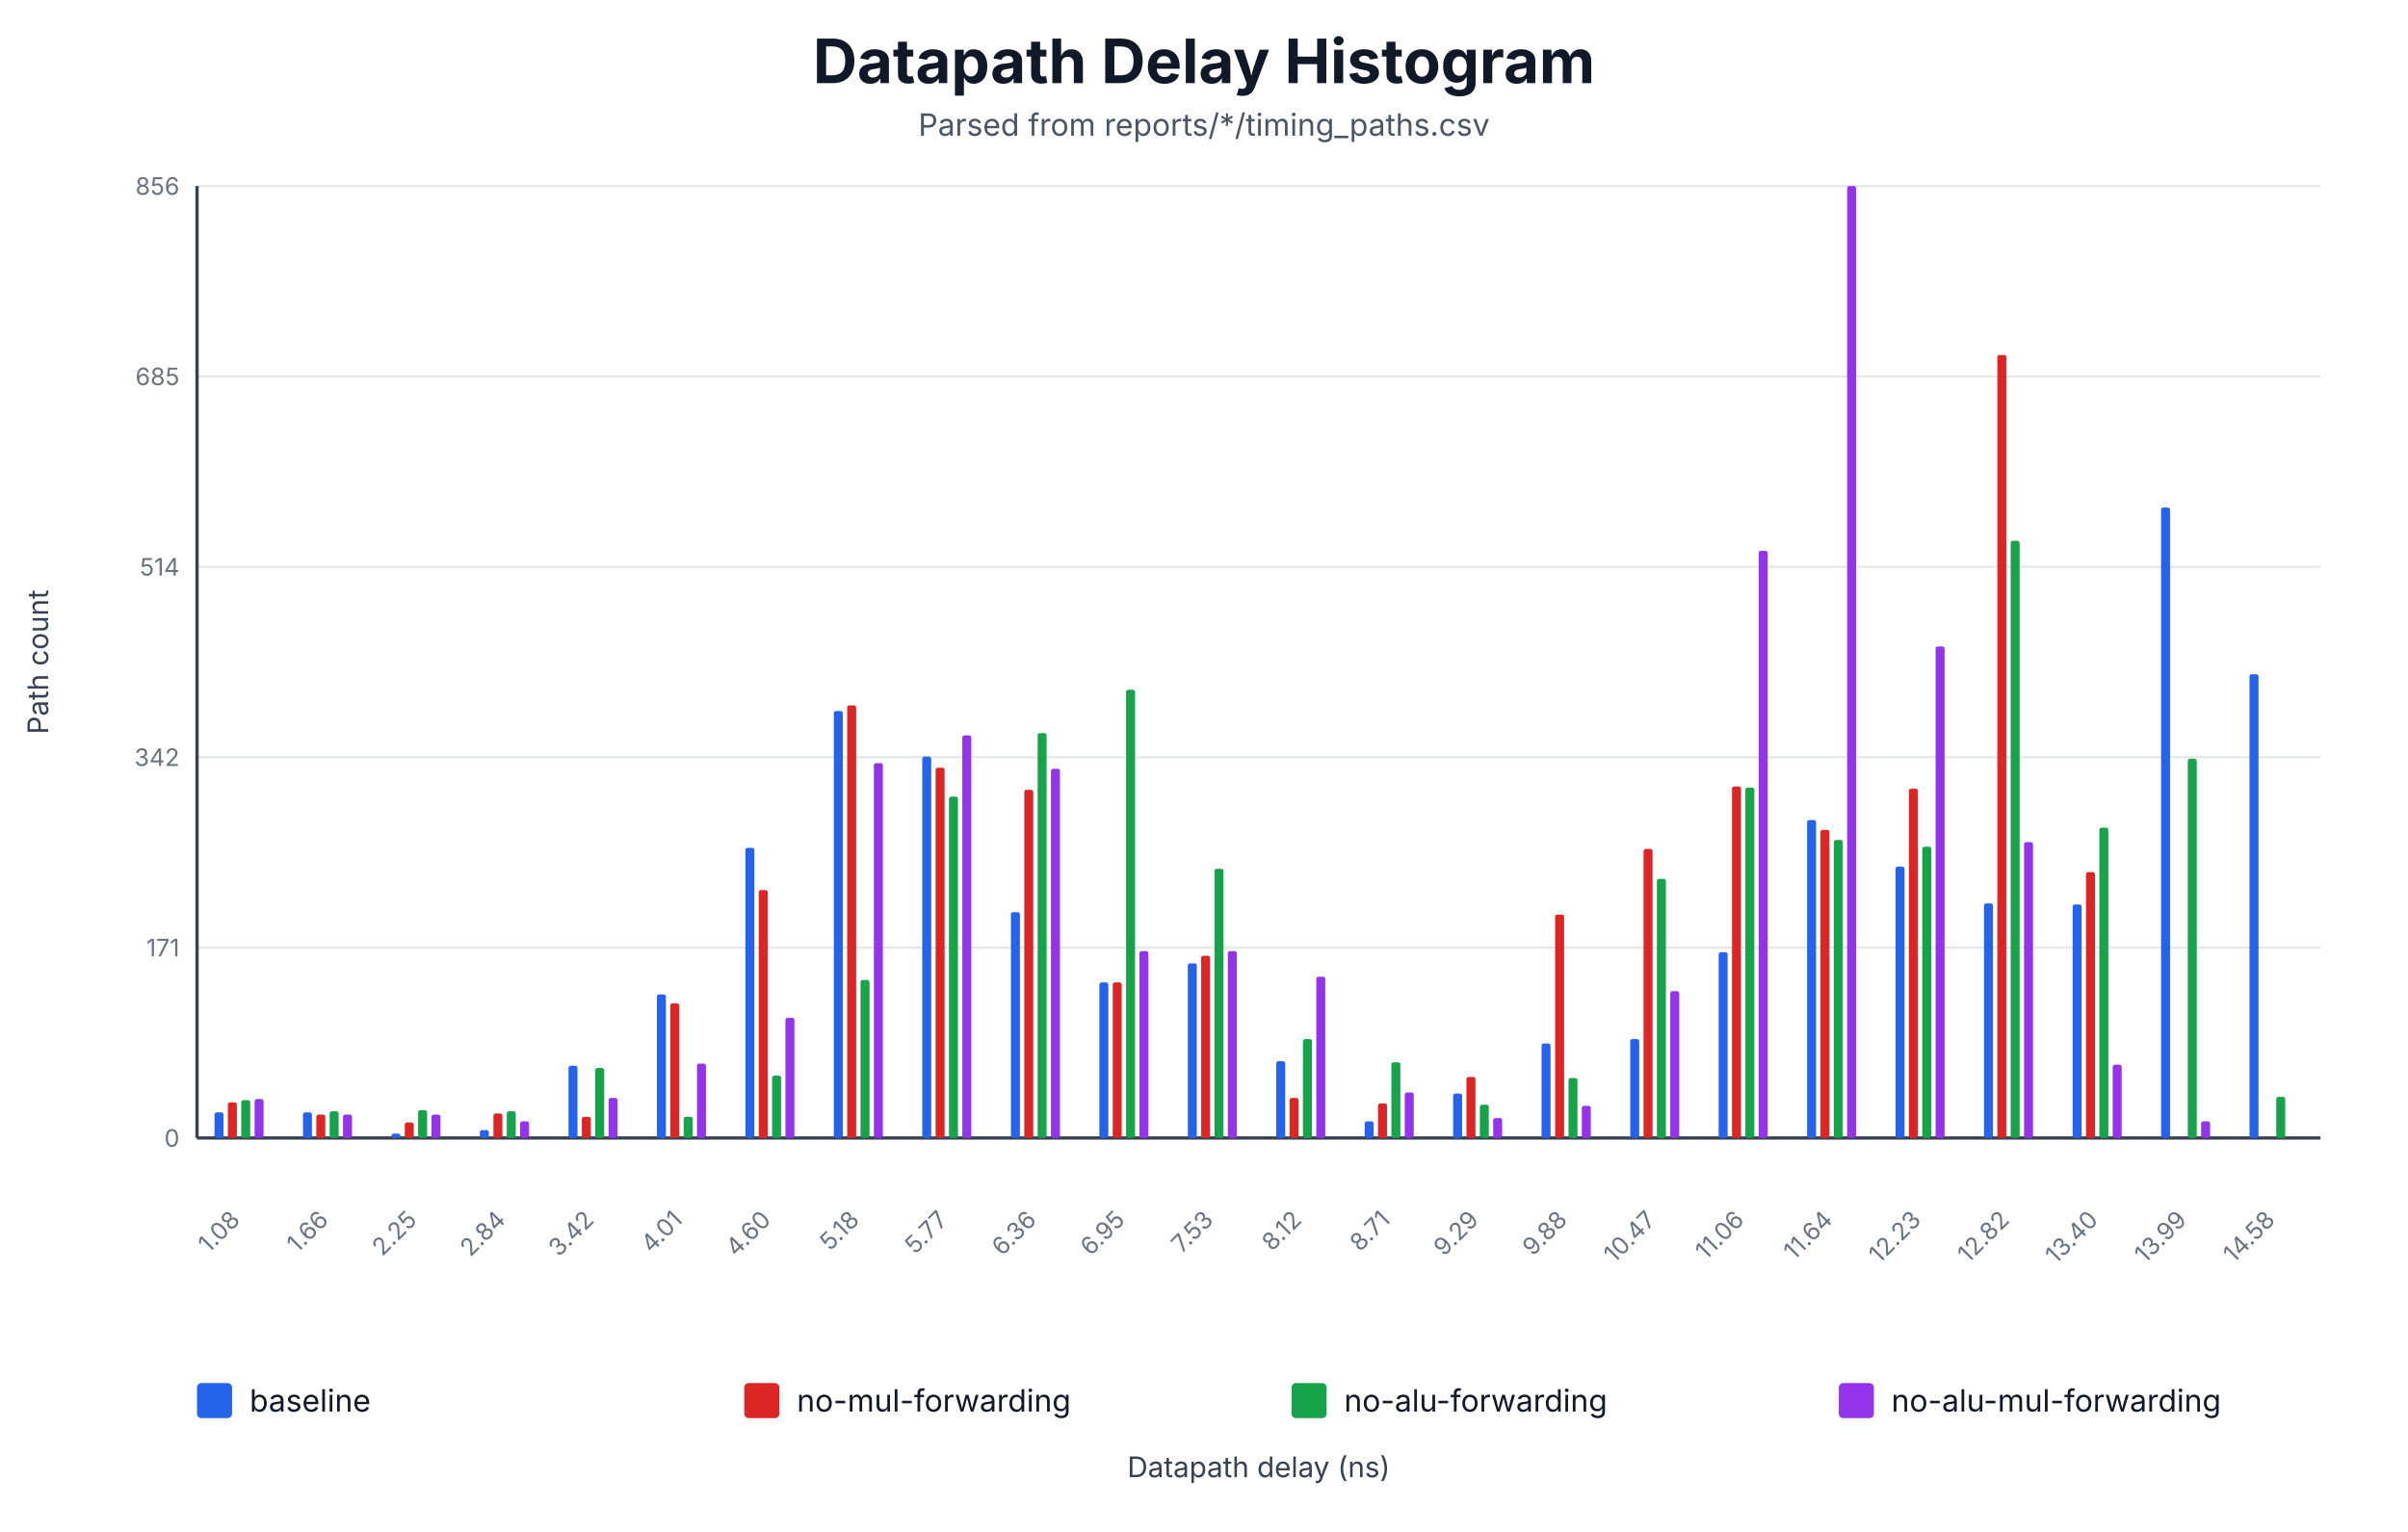
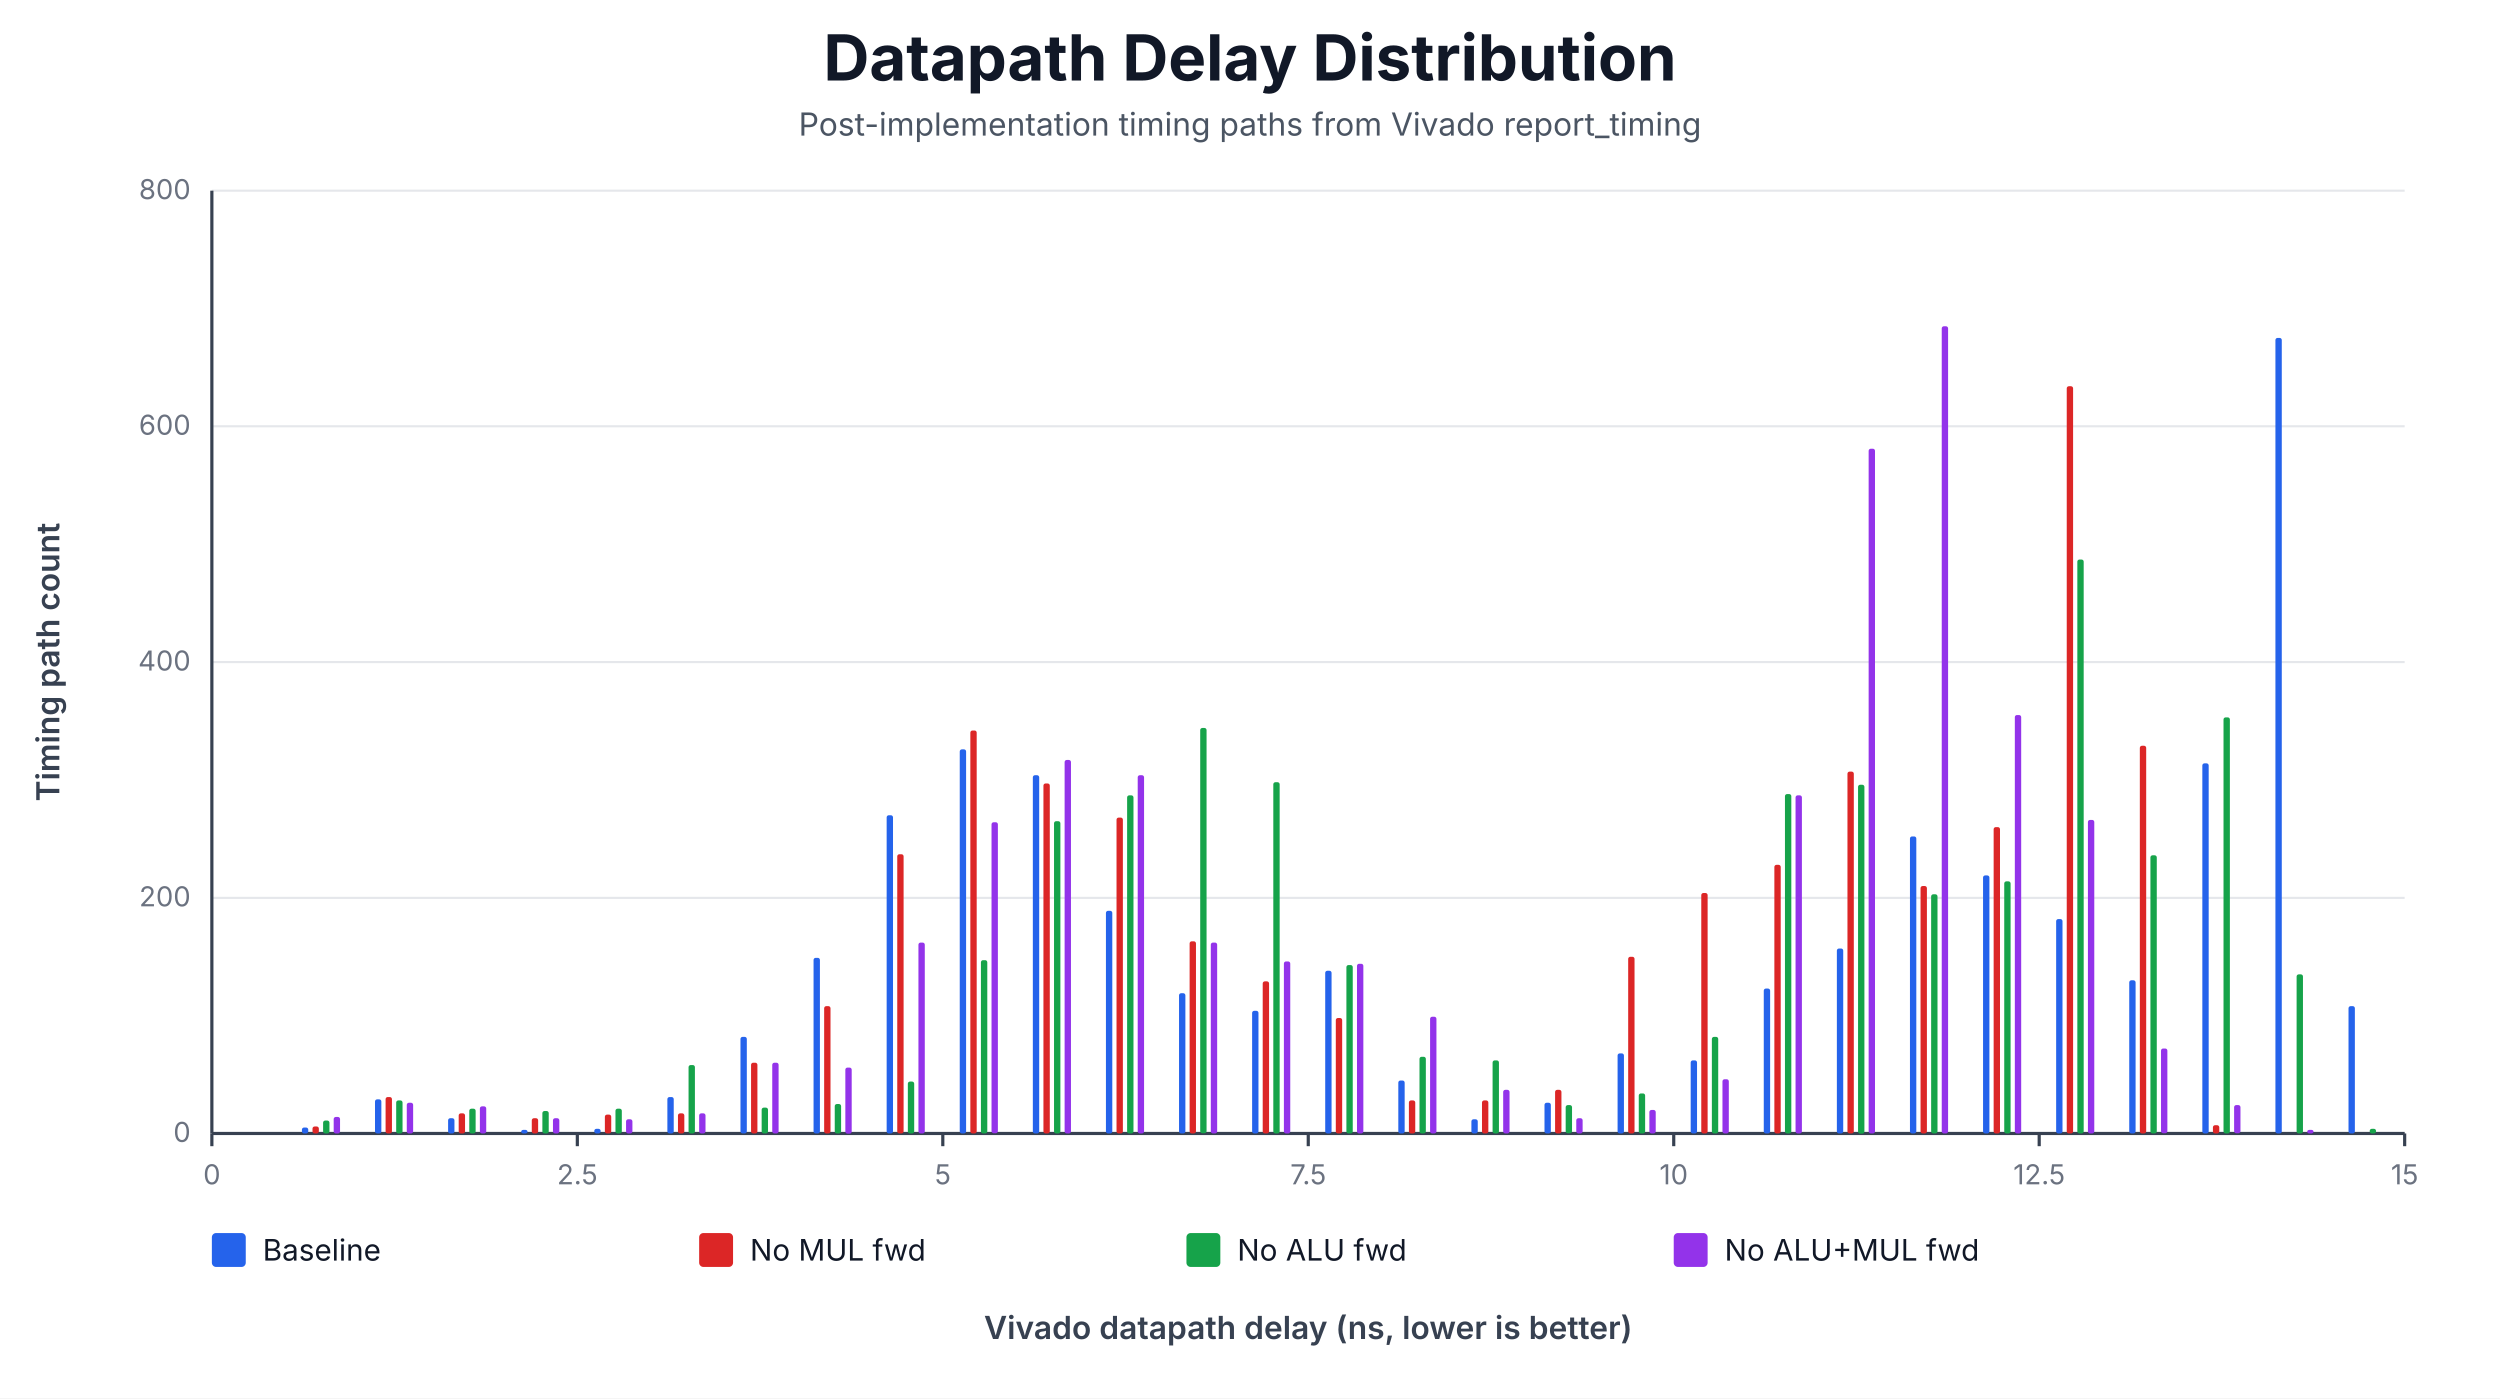
- <svg xmlns="http://www.w3.org/2000/svg" width="1100" height="700" viewBox="0 0 1100 700">
+ <svg xmlns="http://www.w3.org/2000/svg" width="1180" height="660" viewBox="0 0 1180 660">
  <rect width="100%" height="100%" fill="#ffffff" />
-   <style>text{font-family:Inter,Arial,sans-serif;fill:#111827}.title{font-size:28px;font-weight:700}.subtitle{font-size:14px;fill:#4b5563}.axis{font-size:13px;fill:#374151}.tick{font-size:11px;fill:#6b7280}.grid{stroke:#e5e7eb}.axisline{stroke:#374151;stroke-width:1.5}.legend{font-size:14px}</style>
-   <text class="title" x="550.0" y="38" text-anchor="middle">Datapath Delay Histogram</text>
-   <text class="subtitle" x="550.0" y="62" text-anchor="middle">Parsed from reports/*/timing_paths.csv</text>
-   <line class="grid" x1="90" y1="520.0" x2="1060" y2="520.0" />
-   <text class="tick" x="82" y="524.0" text-anchor="end">0</text>
-   <line class="grid" x1="90" y1="433.0" x2="1060" y2="433.0" />
-   <text class="tick" x="82" y="437.0" text-anchor="end">171</text>
-   <line class="grid" x1="90" y1="346.0" x2="1060" y2="346.0" />
-   <text class="tick" x="82" y="350.0" text-anchor="end">342</text>
-   <line class="grid" x1="90" y1="259.0" x2="1060" y2="259.0" />
-   <text class="tick" x="82" y="263.0" text-anchor="end">514</text>
-   <line class="grid" x1="90" y1="172.0" x2="1060" y2="172.0" />
-   <text class="tick" x="82" y="176.0" text-anchor="end">685</text>
-   <line class="grid" x1="90" y1="85.0" x2="1060" y2="85.0" />
-   <text class="tick" x="82" y="89.0" text-anchor="end">856</text>
-   <line class="axisline" x1="90" y1="85" x2="90" y2="520" />
-   <line class="axisline" x1="90" y1="520" x2="1060" y2="520" />
-   <text class="axis" x="22" y="302.5" transform="rotate(-90 22 302.5)" text-anchor="middle">Path count</text>
-   <text class="axis" x="575.0" y="675" text-anchor="middle">Datapath delay (ns)</text>
-   <text class="tick" x="110.2" y="558.0" text-anchor="end" transform="rotate(-45 110.2 558.0)">1.08</text>
-   <rect x="98.0" y="508.3" width="4.1" height="11.7" fill="#2563eb" rx="1" />
-   <rect x="104.1" y="503.7" width="4.1" height="16.3" fill="#dc2626" rx="1" />
-   <rect x="110.2" y="502.7" width="4.1" height="17.3" fill="#16a34a" rx="1" />
-   <rect x="116.3" y="502.2" width="4.1" height="17.8" fill="#9333ea" rx="1" />
-   <text class="tick" x="150.6" y="558.0" text-anchor="end" transform="rotate(-45 150.6 558.0)">1.66</text>
-   <rect x="138.4" y="508.3" width="4.1" height="11.7" fill="#2563eb" rx="1" />
-   <rect x="144.5" y="509.3" width="4.1" height="10.7" fill="#dc2626" rx="1" />
-   <rect x="150.6" y="507.8" width="4.1" height="12.2" fill="#16a34a" rx="1" />
-   <rect x="156.7" y="509.3" width="4.1" height="10.7" fill="#9333ea" rx="1" />
-   <text class="tick" x="191.0" y="558.0" text-anchor="end" transform="rotate(-45 191.0 558.0)">2.25</text>
-   <rect x="178.8" y="518.0" width="4.1" height="2.0" fill="#2563eb" rx="1" />
-   <rect x="184.9" y="512.9" width="4.1" height="7.1" fill="#dc2626" rx="1" />
-   <rect x="191.0" y="507.3" width="4.1" height="12.7" fill="#16a34a" rx="1" />
-   <rect x="197.1" y="509.3" width="4.1" height="10.7" fill="#9333ea" rx="1" />
-   <text class="tick" x="231.5" y="558.0" text-anchor="end" transform="rotate(-45 231.5 558.0)">2.84</text>
-   <rect x="219.2" y="516.4" width="4.1" height="3.6" fill="#2563eb" rx="1" />
-   <rect x="225.4" y="508.8" width="4.1" height="11.2" fill="#dc2626" rx="1" />
-   <rect x="231.5" y="507.8" width="4.1" height="12.2" fill="#16a34a" rx="1" />
-   <rect x="237.6" y="512.4" width="4.1" height="7.6" fill="#9333ea" rx="1" />
-   <text class="tick" x="271.9" y="558.0" text-anchor="end" transform="rotate(-45 271.9 558.0)">3.42</text>
-   <rect x="259.7" y="487.0" width="4.1" height="33.0" fill="#2563eb" rx="1" />
-   <rect x="265.8" y="510.3" width="4.1" height="9.7" fill="#dc2626" rx="1" />
-   <rect x="271.9" y="488.0" width="4.1" height="32.0" fill="#16a34a" rx="1" />
-   <rect x="278.0" y="501.7" width="4.1" height="18.3" fill="#9333ea" rx="1" />
-   <text class="tick" x="312.3" y="558.0" text-anchor="end" transform="rotate(-45 312.3 558.0)">4.01</text>
-   <rect x="300.1" y="454.4" width="4.1" height="65.6" fill="#2563eb" rx="1" />
-   <rect x="306.2" y="458.5" width="4.1" height="61.5" fill="#dc2626" rx="1" />
-   <rect x="312.3" y="510.3" width="4.1" height="9.7" fill="#16a34a" rx="1" />
-   <rect x="318.4" y="486.0" width="4.1" height="34.0" fill="#9333ea" rx="1" />
-   <text class="tick" x="352.7" y="558.0" text-anchor="end" transform="rotate(-45 352.7 558.0)">4.60</text>
-   <rect x="340.5" y="387.4" width="4.1" height="132.6" fill="#2563eb" rx="1" />
-   <rect x="346.6" y="406.7" width="4.1" height="113.3" fill="#dc2626" rx="1" />
-   <rect x="352.7" y="491.5" width="4.1" height="28.5" fill="#16a34a" rx="1" />
-   <rect x="358.8" y="465.1" width="4.1" height="54.9" fill="#9333ea" rx="1" />
-   <text class="tick" x="393.1" y="558.0" text-anchor="end" transform="rotate(-45 393.1 558.0)">5.18</text>
-   <rect x="380.9" y="324.9" width="4.1" height="195.1" fill="#2563eb" rx="1" />
-   <rect x="387.0" y="322.3" width="4.1" height="197.7" fill="#dc2626" rx="1" />
-   <rect x="393.1" y="447.8" width="4.1" height="72.2" fill="#16a34a" rx="1" />
-   <rect x="399.2" y="348.7" width="4.1" height="171.3" fill="#9333ea" rx="1" />
-   <text class="tick" x="433.5" y="558.0" text-anchor="end" transform="rotate(-45 433.5 558.0)">5.77</text>
-   <rect x="421.3" y="345.7" width="4.1" height="174.3" fill="#2563eb" rx="1" />
-   <rect x="427.4" y="350.8" width="4.1" height="169.2" fill="#dc2626" rx="1" />
-   <rect x="433.5" y="364.0" width="4.1" height="156.0" fill="#16a34a" rx="1" />
-   <rect x="439.6" y="336.0" width="4.1" height="184.0" fill="#9333ea" rx="1" />
-   <text class="tick" x="474.0" y="558.0" text-anchor="end" transform="rotate(-45 474.0 558.0)">6.36</text>
-   <rect x="461.8" y="416.8" width="4.1" height="103.2" fill="#2563eb" rx="1" />
-   <rect x="467.9" y="360.9" width="4.1" height="159.1" fill="#dc2626" rx="1" />
-   <rect x="474.0" y="335.0" width="4.1" height="185.0" fill="#16a34a" rx="1" />
-   <rect x="480.1" y="351.3" width="4.1" height="168.7" fill="#9333ea" rx="1" />
-   <text class="tick" x="514.4" y="558.0" text-anchor="end" transform="rotate(-45 514.4 558.0)">6.95</text>
-   <rect x="502.2" y="448.9" width="4.1" height="71.1" fill="#2563eb" rx="1" />
-   <rect x="508.3" y="448.9" width="4.1" height="71.1" fill="#dc2626" rx="1" />
-   <rect x="514.4" y="315.2" width="4.1" height="204.8" fill="#16a34a" rx="1" />
-   <rect x="520.5" y="434.6" width="4.1" height="85.4" fill="#9333ea" rx="1" />
-   <text class="tick" x="554.8" y="558.0" text-anchor="end" transform="rotate(-45 554.8 558.0)">7.53</text>
-   <rect x="542.6" y="440.2" width="4.1" height="79.8" fill="#2563eb" rx="1" />
-   <rect x="548.7" y="436.7" width="4.1" height="83.3" fill="#dc2626" rx="1" />
-   <rect x="554.8" y="397.0" width="4.1" height="123.0" fill="#16a34a" rx="1" />
-   <rect x="560.9" y="434.6" width="4.1" height="85.4" fill="#9333ea" rx="1" />
-   <text class="tick" x="595.2" y="558.0" text-anchor="end" transform="rotate(-45 595.2 558.0)">8.12</text>
-   <rect x="583.0" y="484.9" width="4.1" height="35.1" fill="#2563eb" rx="1" />
-   <rect x="589.1" y="501.7" width="4.1" height="18.3" fill="#dc2626" rx="1" />
-   <rect x="595.2" y="474.8" width="4.1" height="45.2" fill="#16a34a" rx="1" />
-   <rect x="601.3" y="446.3" width="4.1" height="73.7" fill="#9333ea" rx="1" />
-   <text class="tick" x="635.6" y="558.0" text-anchor="end" transform="rotate(-45 635.6 558.0)">8.71</text>
-   <rect x="623.4" y="512.4" width="4.1" height="7.6" fill="#2563eb" rx="1" />
-   <rect x="629.5" y="504.2" width="4.1" height="15.8" fill="#dc2626" rx="1" />
-   <rect x="635.6" y="485.4" width="4.1" height="34.6" fill="#16a34a" rx="1" />
-   <rect x="641.7" y="499.2" width="4.1" height="20.8" fill="#9333ea" rx="1" />
-   <text class="tick" x="676.0" y="558.0" text-anchor="end" transform="rotate(-45 676.0 558.0)">9.29</text>
-   <rect x="663.8" y="499.7" width="4.1" height="20.3" fill="#2563eb" rx="1" />
-   <rect x="669.9" y="492.1" width="4.1" height="27.9" fill="#dc2626" rx="1" />
-   <rect x="676.0" y="504.8" width="4.1" height="15.2" fill="#16a34a" rx="1" />
-   <rect x="682.1" y="510.9" width="4.1" height="9.1" fill="#9333ea" rx="1" />
-   <text class="tick" x="716.5" y="558.0" text-anchor="end" transform="rotate(-45 716.5 558.0)">9.88</text>
-   <rect x="704.2" y="476.8" width="4.1" height="43.2" fill="#2563eb" rx="1" />
-   <rect x="710.4" y="417.9" width="4.1" height="102.1" fill="#dc2626" rx="1" />
-   <rect x="716.5" y="492.6" width="4.1" height="27.4" fill="#16a34a" rx="1" />
-   <rect x="722.6" y="505.3" width="4.1" height="14.7" fill="#9333ea" rx="1" />
-   <text class="tick" x="756.9" y="558.0" text-anchor="end" transform="rotate(-45 756.9 558.0)">10.47</text>
-   <rect x="744.7" y="474.8" width="4.1" height="45.2" fill="#2563eb" rx="1" />
-   <rect x="750.8" y="387.9" width="4.1" height="132.1" fill="#dc2626" rx="1" />
-   <rect x="756.9" y="401.6" width="4.1" height="118.4" fill="#16a34a" rx="1" />
-   <rect x="763.0" y="452.9" width="4.1" height="67.1" fill="#9333ea" rx="1" />
-   <text class="tick" x="797.3" y="558.0" text-anchor="end" transform="rotate(-45 797.3 558.0)">11.06</text>
-   <rect x="785.1" y="435.1" width="4.1" height="84.9" fill="#2563eb" rx="1" />
-   <rect x="791.2" y="359.4" width="4.1" height="160.6" fill="#dc2626" rx="1" />
-   <rect x="797.3" y="359.9" width="4.1" height="160.1" fill="#16a34a" rx="1" />
-   <rect x="803.4" y="251.7" width="4.1" height="268.3" fill="#9333ea" rx="1" />
-   <text class="tick" x="837.7" y="558.0" text-anchor="end" transform="rotate(-45 837.7 558.0)">11.64</text>
-   <rect x="825.5" y="374.7" width="4.1" height="145.3" fill="#2563eb" rx="1" />
-   <rect x="831.6" y="379.2" width="4.1" height="140.8" fill="#dc2626" rx="1" />
-   <rect x="837.7" y="383.8" width="4.1" height="136.2" fill="#16a34a" rx="1" />
-   <rect x="843.8" y="85.0" width="4.1" height="435.0" fill="#9333ea" rx="1" />
-   <text class="tick" x="878.1" y="558.0" text-anchor="end" transform="rotate(-45 878.1 558.0)">12.23</text>
-   <rect x="865.9" y="396.0" width="4.1" height="124.0" fill="#2563eb" rx="1" />
-   <rect x="872.0" y="360.4" width="4.1" height="159.6" fill="#dc2626" rx="1" />
-   <rect x="878.1" y="386.9" width="4.1" height="133.1" fill="#16a34a" rx="1" />
-   <rect x="884.2" y="295.4" width="4.1" height="224.6" fill="#9333ea" rx="1" />
-   <text class="tick" x="918.5" y="558.0" text-anchor="end" transform="rotate(-45 918.5 558.0)">12.82</text>
-   <rect x="906.3" y="412.8" width="4.1" height="107.2" fill="#2563eb" rx="1" />
-   <rect x="912.4" y="162.2" width="4.1" height="357.8" fill="#dc2626" rx="1" />
-   <rect x="918.5" y="247.1" width="4.1" height="272.9" fill="#16a34a" rx="1" />
-   <rect x="924.6" y="384.8" width="4.1" height="135.2" fill="#9333ea" rx="1" />
-   <text class="tick" x="959.0" y="558.0" text-anchor="end" transform="rotate(-45 959.0 558.0)">13.40</text>
-   <rect x="946.8" y="413.3" width="4.1" height="106.7" fill="#2563eb" rx="1" />
-   <rect x="952.9" y="398.5" width="4.1" height="121.5" fill="#dc2626" rx="1" />
-   <rect x="959.0" y="378.2" width="4.1" height="141.8" fill="#16a34a" rx="1" />
-   <rect x="965.1" y="486.5" width="4.1" height="33.5" fill="#9333ea" rx="1" />
-   <text class="tick" x="999.4" y="558.0" text-anchor="end" transform="rotate(-45 999.4 558.0)">13.99</text>
-   <rect x="987.2" y="231.9" width="4.1" height="288.1" fill="#2563eb" rx="1" />
-   <rect x="993.3" y="520.0" width="4.1" height="0.0" fill="#dc2626" rx="1" />
-   <rect x="999.4" y="346.7" width="4.1" height="173.3" fill="#16a34a" rx="1" />
-   <rect x="1005.5" y="512.4" width="4.1" height="7.6" fill="#9333ea" rx="1" />
-   <text class="tick" x="1039.8" y="558.0" text-anchor="end" transform="rotate(-45 1039.8 558.0)">14.58</text>
-   <rect x="1027.6" y="308.1" width="4.1" height="211.9" fill="#2563eb" rx="1" />
-   <rect x="1033.7" y="520.0" width="4.1" height="0.0" fill="#dc2626" rx="1" />
-   <rect x="1039.8" y="501.2" width="4.1" height="18.8" fill="#16a34a" rx="1" />
-   <rect x="1045.9" y="520.0" width="4.1" height="0.0" fill="#9333ea" rx="1" />
-   <rect x="90" y="632" width="16" height="16" fill="#2563eb" rx="2" />
-   <text class="legend" x="114" y="645">baseline</text>
-   <rect x="340" y="632" width="16" height="16" fill="#dc2626" rx="2" />
-   <text class="legend" x="364" y="645">no-mul-forwarding</text>
-   <rect x="590" y="632" width="16" height="16" fill="#16a34a" rx="2" />
-   <text class="legend" x="614" y="645">no-alu-forwarding</text>
-   <rect x="840" y="632" width="16" height="16" fill="#9333ea" rx="2" />
-   <text class="legend" x="864" y="645">no-alu-mul-forwarding</text>
+   <style>text{font-family:Inter,Arial,sans-serif;fill:#111827}.title{font-size:30px;font-weight:700}.subtitle{font-size:15px;fill:#4b5563}.axis{font-size:15px;font-weight:600;fill:#374151}.tick{font-size:13px;fill:#6b7280}.grid{stroke:#e5e7eb}.axisline{stroke:#374151;stroke-width:1.5}.legend{font-size:14px}</style>
+   <text class="title" x="590.0" y="38" text-anchor="middle">Datapath Delay Distribution</text>
+   <text class="subtitle" x="590.0" y="64" text-anchor="middle">Post-implementation timing paths from Vivado report_timing</text>
+   <line class="grid" x1="100" y1="535.0" x2="1135" y2="535.0" />
+   <text class="tick" x="90" y="539.0" text-anchor="end">0</text>
+   <line class="grid" x1="100" y1="423.8" x2="1135" y2="423.8" />
+   <text class="tick" x="90" y="427.8" text-anchor="end">200</text>
+   <line class="grid" x1="100" y1="312.5" x2="1135" y2="312.5" />
+   <text class="tick" x="90" y="316.5" text-anchor="end">400</text>
+   <line class="grid" x1="100" y1="201.2" x2="1135" y2="201.2" />
+   <text class="tick" x="90" y="205.2" text-anchor="end">600</text>
+   <line class="grid" x1="100" y1="90.0" x2="1135" y2="90.0" />
+   <text class="tick" x="90" y="94.0" text-anchor="end">800</text>
+   <line class="axisline" x1="100" y1="90" x2="100" y2="535" />
+   <line class="axisline" x1="100" y1="535" x2="1135" y2="535" />
+   <text class="axis" x="28" y="312.5" transform="rotate(-90 28 312.5)" text-anchor="middle">Timing path count</text>
+   <text class="axis" x="617.5" y="632" text-anchor="middle">Vivado datapath delay (ns, lower is better)</text>
+   <line class="axisline" x1="100.0" y1="535" x2="100.0" y2="541" />
+   <text class="tick" x="100.0" y="559" text-anchor="middle">0</text>
+   <line class="axisline" x1="272.5" y1="535" x2="272.5" y2="541" />
+   <text class="tick" x="272.5" y="559" text-anchor="middle">2.5</text>
+   <line class="axisline" x1="445.0" y1="535" x2="445.0" y2="541" />
+   <text class="tick" x="445.0" y="559" text-anchor="middle">5</text>
+   <line class="axisline" x1="617.5" y1="535" x2="617.5" y2="541" />
+   <text class="tick" x="617.5" y="559" text-anchor="middle">7.5</text>
+   <line class="axisline" x1="790.0" y1="535" x2="790.0" y2="541" />
+   <text class="tick" x="790.0" y="559" text-anchor="middle">10</text>
+   <line class="axisline" x1="962.5" y1="535" x2="962.5" y2="541" />
+   <text class="tick" x="962.5" y="559" text-anchor="middle">12.5</text>
+   <line class="axisline" x1="1135.0" y1="535" x2="1135.0" y2="541" />
+   <text class="tick" x="1135.0" y="559" text-anchor="middle">15</text>
+   <rect x="108.0" y="535.0" width="3.0" height="0.0" fill="#2563eb" rx="1" />
+   <rect x="113.0" y="535.0" width="3.0" height="0.0" fill="#dc2626" rx="1" />
+   <rect x="118.0" y="535.0" width="3.0" height="0.0" fill="#16a34a" rx="1" />
+   <rect x="123.0" y="535.0" width="3.0" height="0.0" fill="#9333ea" rx="1" />
+   <rect x="142.5" y="532.2" width="3.0" height="2.8" fill="#2563eb" rx="1" />
+   <rect x="147.5" y="531.7" width="3.0" height="3.3" fill="#dc2626" rx="1" />
+   <rect x="152.5" y="528.9" width="3.0" height="6.1" fill="#16a34a" rx="1" />
+   <rect x="157.5" y="527.2" width="3.0" height="7.8" fill="#9333ea" rx="1" />
+   <rect x="177.0" y="518.9" width="3.0" height="16.1" fill="#2563eb" rx="1" />
+   <rect x="182.0" y="517.8" width="3.0" height="17.2" fill="#dc2626" rx="1" />
+   <rect x="187.0" y="519.4" width="3.0" height="15.6" fill="#16a34a" rx="1" />
+   <rect x="192.0" y="520.5" width="3.0" height="14.5" fill="#9333ea" rx="1" />
+   <rect x="211.5" y="527.8" width="3.0" height="7.2" fill="#2563eb" rx="1" />
+   <rect x="216.5" y="525.5" width="3.0" height="9.5" fill="#dc2626" rx="1" />
+   <rect x="221.5" y="523.3" width="3.0" height="11.7" fill="#16a34a" rx="1" />
+   <rect x="226.5" y="522.2" width="3.0" height="12.8" fill="#9333ea" rx="1" />
+   <rect x="246.0" y="533.3" width="3.0" height="1.7" fill="#2563eb" rx="1" />
+   <rect x="251.0" y="527.8" width="3.0" height="7.2" fill="#dc2626" rx="1" />
+   <rect x="256.0" y="524.4" width="3.0" height="10.6" fill="#16a34a" rx="1" />
+   <rect x="261.0" y="527.8" width="3.0" height="7.2" fill="#9333ea" rx="1" />
+   <rect x="280.5" y="532.8" width="3.0" height="2.2" fill="#2563eb" rx="1" />
+   <rect x="285.5" y="526.1" width="3.0" height="8.9" fill="#dc2626" rx="1" />
+   <rect x="290.5" y="523.3" width="3.0" height="11.7" fill="#16a34a" rx="1" />
+   <rect x="295.5" y="528.3" width="3.0" height="6.7" fill="#9333ea" rx="1" />
+   <rect x="315.0" y="517.8" width="3.0" height="17.2" fill="#2563eb" rx="1" />
+   <rect x="320.0" y="525.5" width="3.0" height="9.5" fill="#dc2626" rx="1" />
+   <rect x="325.0" y="502.7" width="3.0" height="32.3" fill="#16a34a" rx="1" />
+   <rect x="330.0" y="525.5" width="3.0" height="9.5" fill="#9333ea" rx="1" />
+   <rect x="349.5" y="489.4" width="3.0" height="45.6" fill="#2563eb" rx="1" />
+   <rect x="354.5" y="501.6" width="3.0" height="33.4" fill="#dc2626" rx="1" />
+   <rect x="359.5" y="522.8" width="3.0" height="12.2" fill="#16a34a" rx="1" />
+   <rect x="364.5" y="501.6" width="3.0" height="33.4" fill="#9333ea" rx="1" />
+   <rect x="384.0" y="452.1" width="3.0" height="82.9" fill="#2563eb" rx="1" />
+   <rect x="389.0" y="474.9" width="3.0" height="60.1" fill="#dc2626" rx="1" />
+   <rect x="394.0" y="521.1" width="3.0" height="13.9" fill="#16a34a" rx="1" />
+   <rect x="399.0" y="503.9" width="3.0" height="31.2" fill="#9333ea" rx="1" />
+   <rect x="418.5" y="384.8" width="3.0" height="150.2" fill="#2563eb" rx="1" />
+   <rect x="423.5" y="403.2" width="3.0" height="131.8" fill="#dc2626" rx="1" />
+   <rect x="428.5" y="510.5" width="3.0" height="24.5" fill="#16a34a" rx="1" />
+   <rect x="433.5" y="444.9" width="3.0" height="90.1" fill="#9333ea" rx="1" />
+   <rect x="453.0" y="353.7" width="3.0" height="181.3" fill="#2563eb" rx="1" />
+   <rect x="458.0" y="344.8" width="3.0" height="190.2" fill="#dc2626" rx="1" />
+   <rect x="463.0" y="453.2" width="3.0" height="81.8" fill="#16a34a" rx="1" />
+   <rect x="468.0" y="388.1" width="3.0" height="146.8" fill="#9333ea" rx="1" />
+   <rect x="487.5" y="365.9" width="3.0" height="169.1" fill="#2563eb" rx="1" />
+   <rect x="492.5" y="369.8" width="3.0" height="165.2" fill="#dc2626" rx="1" />
+   <rect x="497.5" y="387.6" width="3.0" height="147.4" fill="#16a34a" rx="1" />
+   <rect x="502.5" y="358.7" width="3.0" height="176.3" fill="#9333ea" rx="1" />
+   <rect x="522.0" y="429.9" width="3.0" height="105.1" fill="#2563eb" rx="1" />
+   <rect x="527.0" y="385.9" width="3.0" height="149.1" fill="#dc2626" rx="1" />
+   <rect x="532.0" y="375.4" width="3.0" height="159.6" fill="#16a34a" rx="1" />
+   <rect x="537.0" y="365.9" width="3.0" height="169.1" fill="#9333ea" rx="1" />
+   <rect x="556.5" y="468.8" width="3.0" height="66.2" fill="#2563eb" rx="1" />
+   <rect x="561.5" y="444.3" width="3.0" height="90.7" fill="#dc2626" rx="1" />
+   <rect x="566.5" y="343.6" width="3.0" height="191.3" fill="#16a34a" rx="1" />
+   <rect x="571.5" y="444.9" width="3.0" height="90.1" fill="#9333ea" rx="1" />
+   <rect x="591.0" y="477.1" width="3.0" height="57.9" fill="#2563eb" rx="1" />
+   <rect x="596.0" y="463.2" width="3.0" height="71.8" fill="#dc2626" rx="1" />
+   <rect x="601.0" y="369.2" width="3.0" height="165.8" fill="#16a34a" rx="1" />
+   <rect x="606.0" y="453.8" width="3.0" height="81.2" fill="#9333ea" rx="1" />
+   <rect x="625.5" y="458.2" width="3.0" height="76.8" fill="#2563eb" rx="1" />
+   <rect x="630.5" y="480.5" width="3.0" height="54.5" fill="#dc2626" rx="1" />
+   <rect x="635.5" y="455.5" width="3.0" height="79.5" fill="#16a34a" rx="1" />
+   <rect x="640.5" y="454.9" width="3.0" height="80.1" fill="#9333ea" rx="1" />
+   <rect x="660.0" y="510.0" width="3.0" height="25.0" fill="#2563eb" rx="1" />
+   <rect x="665.0" y="519.4" width="3.0" height="15.6" fill="#dc2626" rx="1" />
+   <rect x="670.0" y="498.8" width="3.0" height="36.2" fill="#16a34a" rx="1" />
+   <rect x="675.0" y="479.9" width="3.0" height="55.1" fill="#9333ea" rx="1" />
+   <rect x="694.5" y="528.3" width="3.0" height="6.7" fill="#2563eb" rx="1" />
+   <rect x="699.5" y="519.4" width="3.0" height="15.6" fill="#dc2626" rx="1" />
+   <rect x="704.5" y="500.5" width="3.0" height="34.5" fill="#16a34a" rx="1" />
+   <rect x="709.5" y="514.4" width="3.0" height="20.6" fill="#9333ea" rx="1" />
+   <rect x="729.0" y="520.5" width="3.0" height="14.5" fill="#2563eb" rx="1" />
+   <rect x="734.0" y="514.4" width="3.0" height="20.6" fill="#dc2626" rx="1" />
+   <rect x="739.0" y="521.6" width="3.0" height="13.3" fill="#16a34a" rx="1" />
+   <rect x="744.0" y="527.8" width="3.0" height="7.2" fill="#9333ea" rx="1" />
+   <rect x="763.5" y="497.2" width="3.0" height="37.8" fill="#2563eb" rx="1" />
+   <rect x="768.5" y="451.6" width="3.0" height="83.4" fill="#dc2626" rx="1" />
+   <rect x="773.5" y="516.1" width="3.0" height="18.9" fill="#16a34a" rx="1" />
+   <rect x="778.5" y="523.9" width="3.0" height="11.1" fill="#9333ea" rx="1" />
+   <rect x="798.0" y="500.5" width="3.0" height="34.5" fill="#2563eb" rx="1" />
+   <rect x="803.0" y="421.5" width="3.0" height="113.5" fill="#dc2626" rx="1" />
+   <rect x="808.0" y="489.4" width="3.0" height="45.6" fill="#16a34a" rx="1" />
+   <rect x="813.0" y="509.4" width="3.0" height="25.6" fill="#9333ea" rx="1" />
+   <rect x="832.5" y="466.6" width="3.0" height="68.4" fill="#2563eb" rx="1" />
+   <rect x="837.5" y="408.2" width="3.0" height="126.8" fill="#dc2626" rx="1" />
+   <rect x="842.5" y="374.8" width="3.0" height="160.2" fill="#16a34a" rx="1" />
+   <rect x="847.5" y="375.4" width="3.0" height="159.6" fill="#9333ea" rx="1" />
+   <rect x="867.0" y="447.7" width="3.0" height="87.3" fill="#2563eb" rx="1" />
+   <rect x="872.0" y="364.2" width="3.0" height="170.8" fill="#dc2626" rx="1" />
+   <rect x="877.0" y="370.4" width="3.0" height="164.7" fill="#16a34a" rx="1" />
+   <rect x="882.0" y="211.8" width="3.0" height="323.2" fill="#9333ea" rx="1" />
+   <rect x="901.5" y="394.8" width="3.0" height="140.2" fill="#2563eb" rx="1" />
+   <rect x="906.5" y="418.2" width="3.0" height="116.8" fill="#dc2626" rx="1" />
+   <rect x="911.5" y="422.1" width="3.0" height="112.9" fill="#16a34a" rx="1" />
+   <rect x="916.5" y="154.0" width="3.0" height="381.0" fill="#9333ea" rx="1" />
+   <rect x="936.0" y="413.2" width="3.0" height="121.8" fill="#2563eb" rx="1" />
+   <rect x="941.0" y="390.4" width="3.0" height="144.6" fill="#dc2626" rx="1" />
+   <rect x="946.0" y="416.0" width="3.0" height="119.0" fill="#16a34a" rx="1" />
+   <rect x="951.0" y="337.5" width="3.0" height="197.5" fill="#9333ea" rx="1" />
+   <rect x="970.5" y="433.8" width="3.0" height="101.2" fill="#2563eb" rx="1" />
+   <rect x="975.5" y="182.3" width="3.0" height="352.7" fill="#dc2626" rx="1" />
+   <rect x="980.5" y="264.1" width="3.0" height="270.9" fill="#16a34a" rx="1" />
+   <rect x="985.5" y="387.0" width="3.0" height="148.0" fill="#9333ea" rx="1" />
+   <rect x="1005.0" y="462.7" width="3.0" height="72.3" fill="#2563eb" rx="1" />
+   <rect x="1010.0" y="352.0" width="3.0" height="183.0" fill="#dc2626" rx="1" />
+   <rect x="1015.0" y="403.7" width="3.0" height="131.3" fill="#16a34a" rx="1" />
+   <rect x="1020.0" y="494.9" width="3.0" height="40.0" fill="#9333ea" rx="1" />
+   <rect x="1039.5" y="360.3" width="3.0" height="174.7" fill="#2563eb" rx="1" />
+   <rect x="1044.5" y="531.1" width="3.0" height="3.9" fill="#dc2626" rx="1" />
+   <rect x="1049.5" y="338.6" width="3.0" height="196.4" fill="#16a34a" rx="1" />
+   <rect x="1054.5" y="521.6" width="3.0" height="13.3" fill="#9333ea" rx="1" />
+   <rect x="1074.0" y="159.5" width="3.0" height="375.5" fill="#2563eb" rx="1" />
+   <rect x="1079.0" y="535.0" width="3.0" height="0.0" fill="#dc2626" rx="1" />
+   <rect x="1084.0" y="459.9" width="3.0" height="75.1" fill="#16a34a" rx="1" />
+   <rect x="1089.0" y="533.3" width="3.0" height="1.7" fill="#9333ea" rx="1" />
+   <rect x="1108.5" y="474.9" width="3.0" height="60.1" fill="#2563eb" rx="1" />
+   <rect x="1113.5" y="535.0" width="3.0" height="0.0" fill="#dc2626" rx="1" />
+   <rect x="1118.5" y="532.8" width="3.0" height="2.2" fill="#16a34a" rx="1" />
+   <rect x="1123.5" y="535.0" width="3.0" height="0.0" fill="#9333ea" rx="1" />
+   <rect x="100" y="582" width="16" height="16" fill="#2563eb" rx="2" />
+   <text class="legend" x="124" y="595">Baseline</text>
+   <rect x="330" y="582" width="16" height="16" fill="#dc2626" rx="2" />
+   <text class="legend" x="354" y="595">No MUL fwd</text>
+   <rect x="560" y="582" width="16" height="16" fill="#16a34a" rx="2" />
+   <text class="legend" x="584" y="595">No ALU fwd</text>
+   <rect x="790" y="582" width="16" height="16" fill="#9333ea" rx="2" />
+   <text class="legend" x="814" y="595">No ALU+MUL fwd</text>
</svg>
